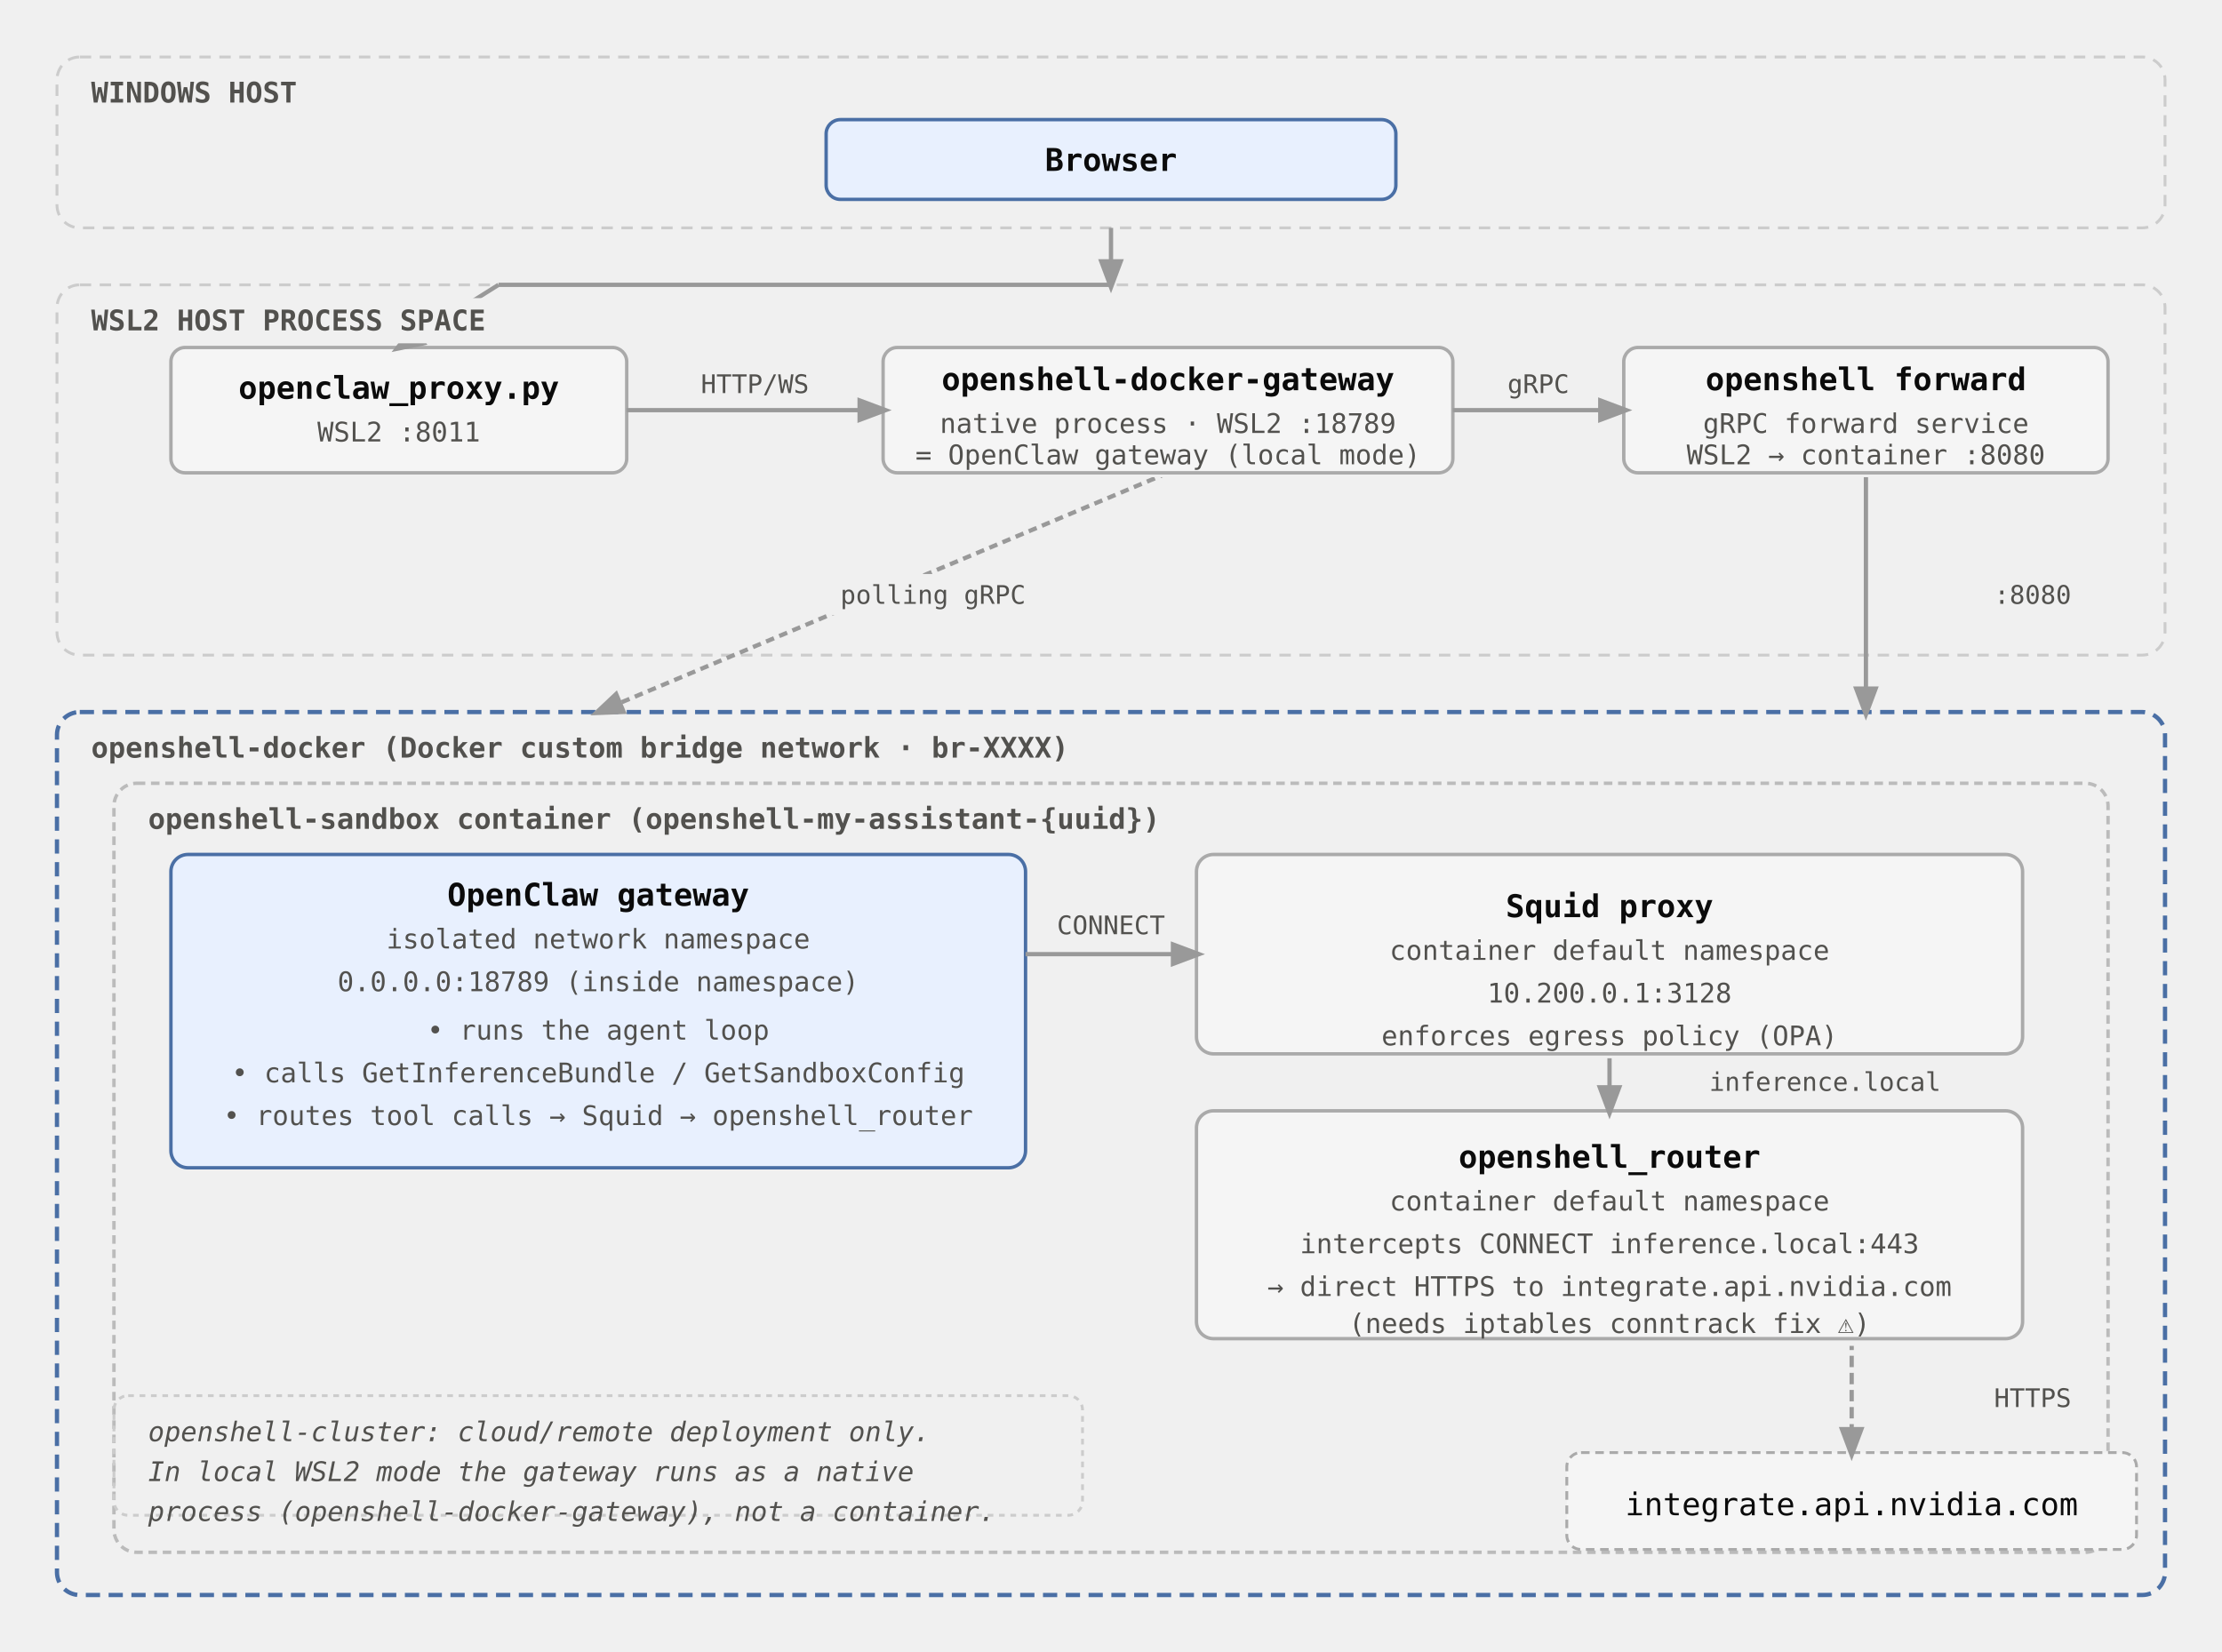
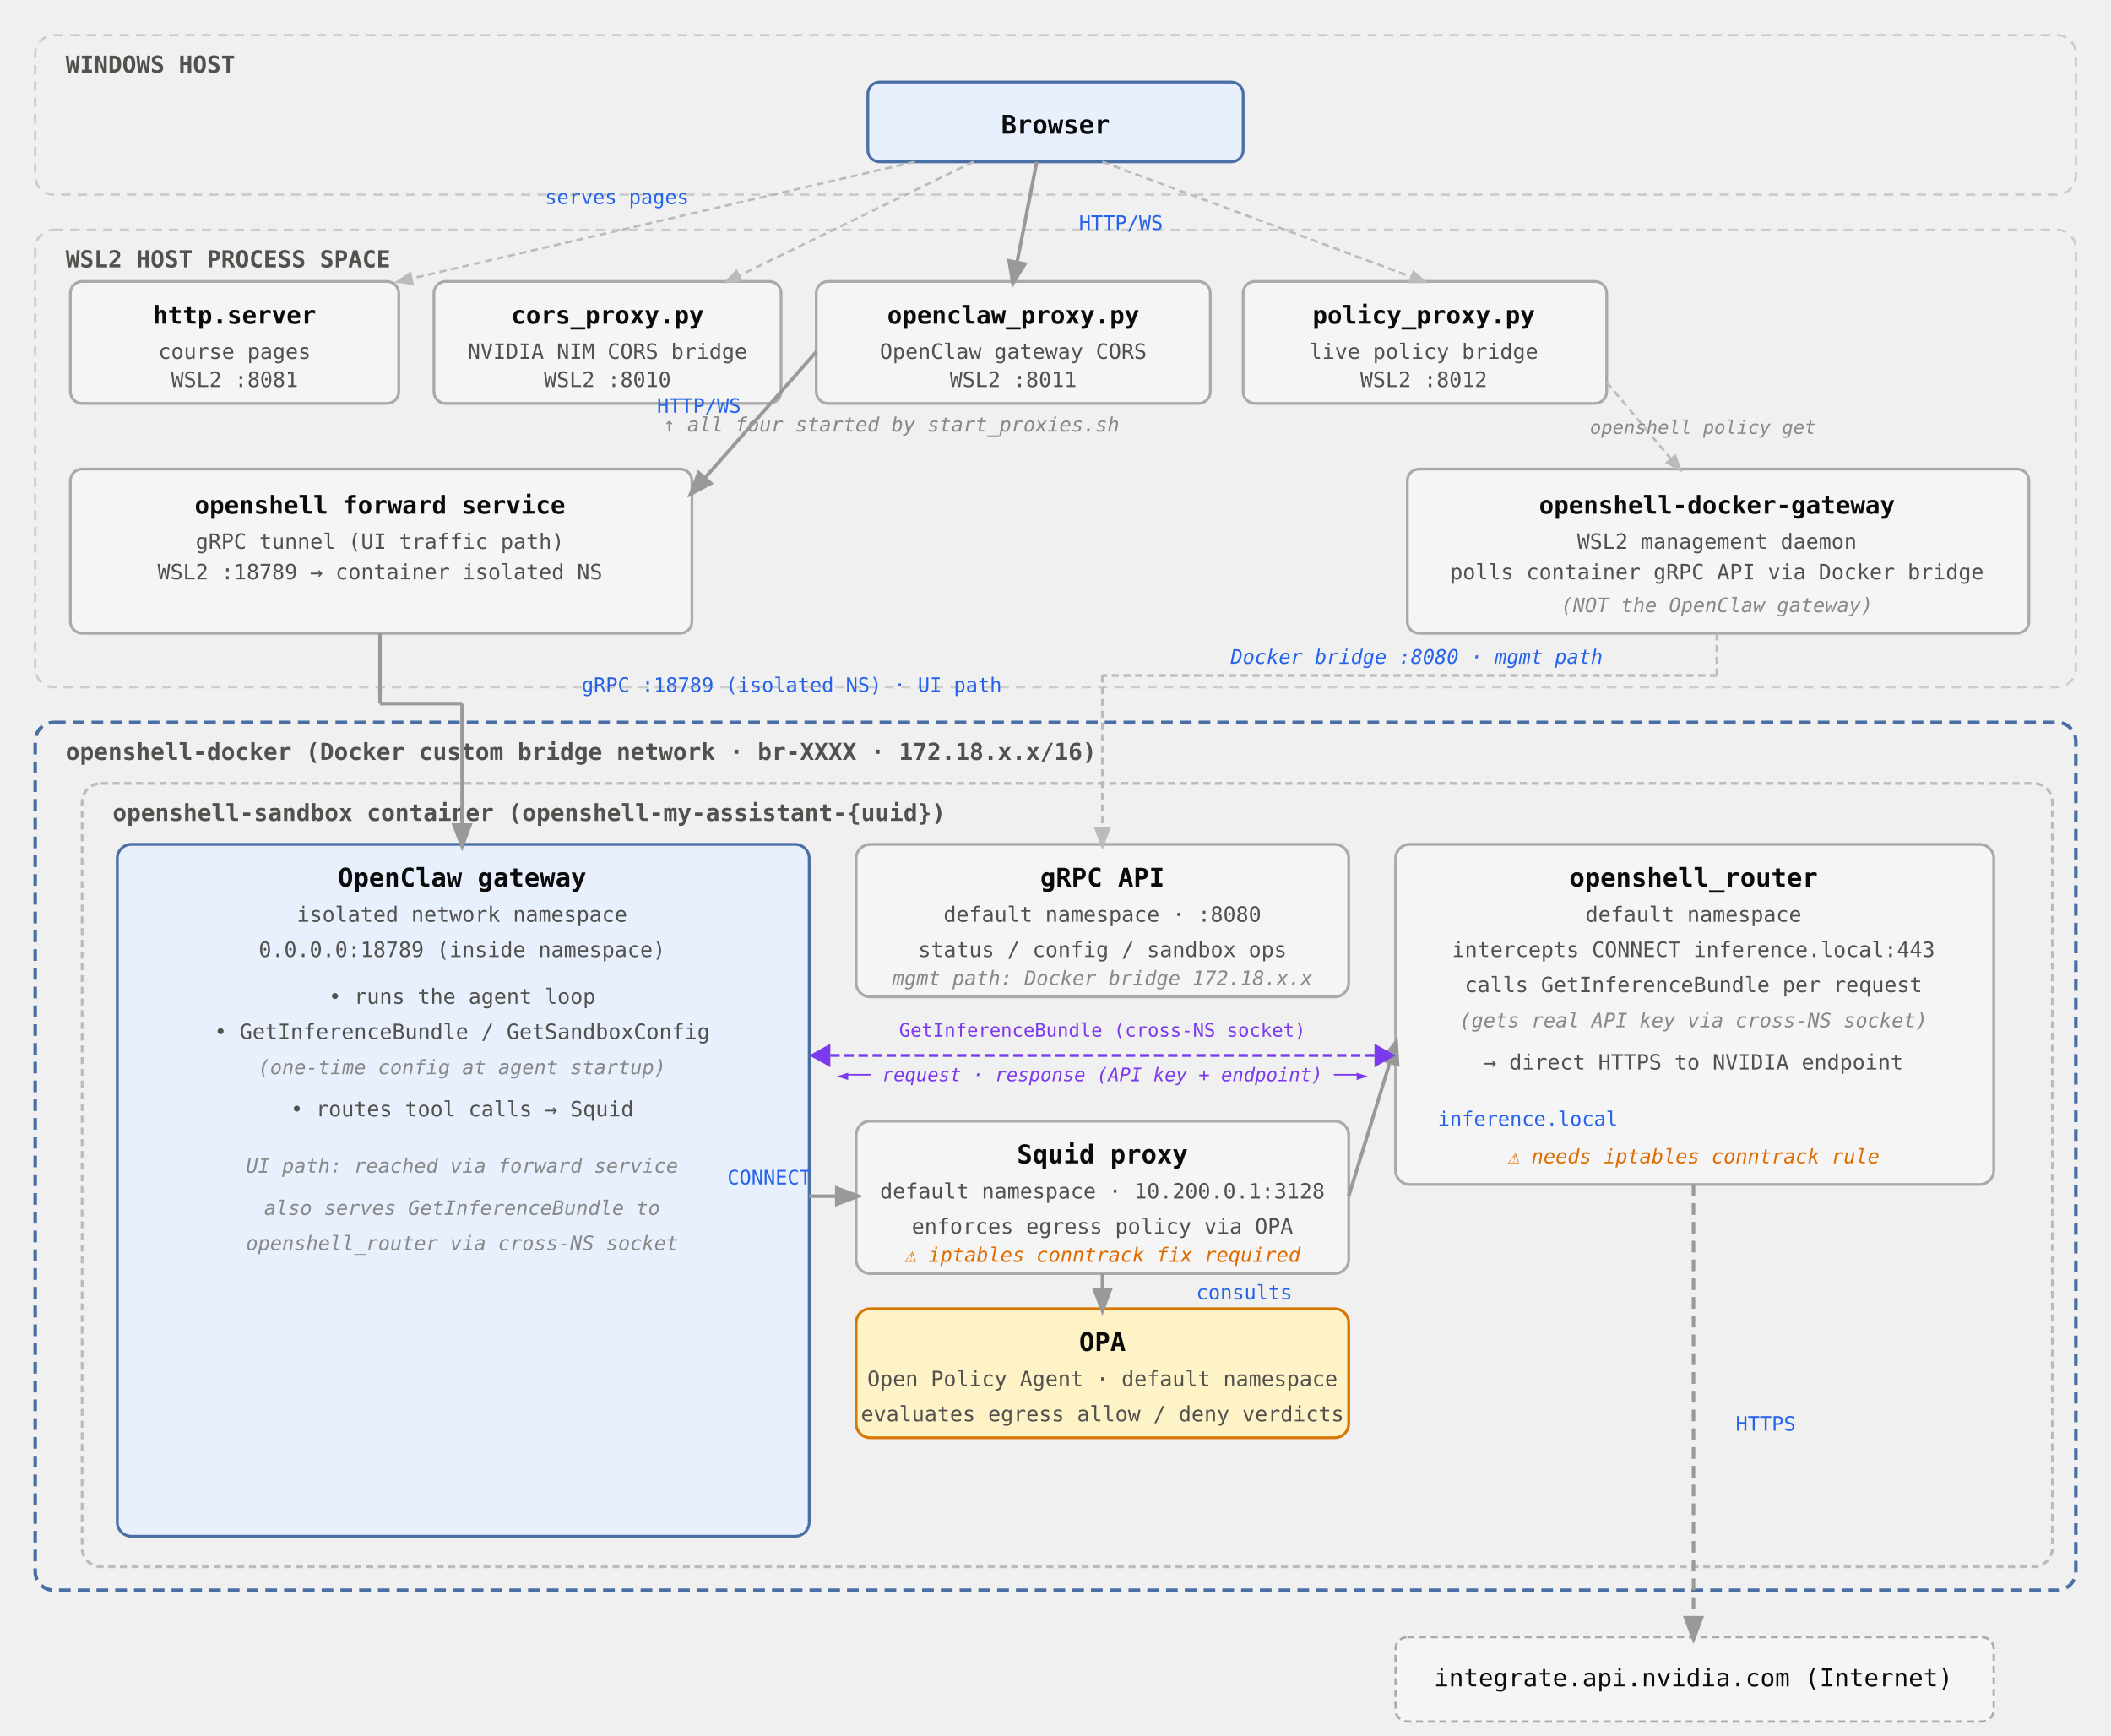
- <svg xmlns="http://www.w3.org/2000/svg" viewBox="0 0 780 580" role="img" style="">
-   <rect x="20" y="20" width="740" height="60" rx="8" fill="none" stroke="var(--border-color,#ccc)" stroke-width="1" stroke-dasharray="4,3" style="fill:none;stroke:rgb(204, 204, 204);color:rgb(11, 11, 11);stroke-width:1px;stroke-dasharray:4px, 3px;stroke-linecap:butt;stroke-linejoin:miter;opacity:1;font-family:anthropic-sans, -apple-system, BlinkMacSystemFont, &quot;Segoe UI&quot;, sans-serif;font-size:16px;font-weight:400;text-anchor:start;dominant-baseline:auto" />
-   <text x="32" y="36" style="fill:rgb(82, 81, 78);stroke:none;color:rgb(11, 11, 11);stroke-width:1px;stroke-linecap:butt;stroke-linejoin:miter;opacity:1;font-family:ui-monospace, monospace;font-size:10px;font-weight:700;text-anchor:start;dominant-baseline:auto">WINDOWS HOST</text>
-   <rect x="290" y="42" width="200" height="28" rx="5" fill="var(--accent-secondary,#e8f0fe)" stroke="var(--accent,#4a6fa5)" stroke-width="1.2" style="fill:rgb(232, 240, 254);stroke:rgb(74, 111, 165);color:rgb(11, 11, 11);stroke-width:1.2px;stroke-linecap:butt;stroke-linejoin:miter;opacity:1;font-family:anthropic-sans, -apple-system, BlinkMacSystemFont, &quot;Segoe UI&quot;, sans-serif;font-size:16px;font-weight:400;text-anchor:start;dominant-baseline:auto" />
-   <text x="390" y="60" text-anchor="middle" font-weight="bold" style="fill:rgb(11, 11, 11);stroke:none;color:rgb(11, 11, 11);stroke-width:1px;stroke-linecap:butt;stroke-linejoin:miter;opacity:1;font-family:ui-monospace, monospace;font-size:11px;font-weight:700;text-anchor:middle;dominant-baseline:auto">Browser</text>
-   <rect x="20" y="100" width="740" height="130" rx="8" fill="none" stroke="var(--border-color,#ccc)" stroke-width="1" stroke-dasharray="4,3" style="fill:none;stroke:rgb(204, 204, 204);color:rgb(11, 11, 11);stroke-width:1px;stroke-dasharray:4px, 3px;stroke-linecap:butt;stroke-linejoin:miter;opacity:1;font-family:anthropic-sans, -apple-system, BlinkMacSystemFont, &quot;Segoe UI&quot;, sans-serif;font-size:16px;font-weight:400;text-anchor:start;dominant-baseline:auto" />
-   <text x="32" y="116" style="fill:rgb(82, 81, 78);stroke:none;color:rgb(11, 11, 11);stroke-width:1px;stroke-linecap:butt;stroke-linejoin:miter;opacity:1;font-family:ui-monospace, monospace;font-size:10px;font-weight:700;text-anchor:start;dominant-baseline:auto">WSL2 HOST PROCESS SPACE</text>
-   <rect x="60" y="122" width="160" height="44" rx="5" fill="var(--surface-secondary,#f5f5f5)" stroke="var(--border-color,#aaa)" stroke-width="1.2" style="fill:rgb(245, 245, 245);stroke:rgb(170, 170, 170);color:rgb(11, 11, 11);stroke-width:1.2px;stroke-linecap:butt;stroke-linejoin:miter;opacity:1;font-family:anthropic-sans, -apple-system, BlinkMacSystemFont, &quot;Segoe UI&quot;, sans-serif;font-size:16px;font-weight:400;text-anchor:start;dominant-baseline:auto" />
-   <text x="140" y="140" text-anchor="middle" font-weight="bold" style="fill:rgb(11, 11, 11);stroke:none;color:rgb(11, 11, 11);stroke-width:1px;stroke-linecap:butt;stroke-linejoin:miter;opacity:1;font-family:ui-monospace, monospace;font-size:11px;font-weight:700;text-anchor:middle;dominant-baseline:auto">openclaw_proxy.py</text>
-   <text x="140" y="155" text-anchor="middle" style="fill:rgb(82, 81, 78);stroke:none;color:rgb(11, 11, 11);stroke-width:1px;stroke-linecap:butt;stroke-linejoin:miter;opacity:1;font-family:ui-monospace, monospace;font-size:9.5px;font-weight:400;text-anchor:middle;dominant-baseline:auto">WSL2 :8011</text>
-   <rect x="310" y="122" width="200" height="44" rx="5" fill="var(--surface-secondary,#f5f5f5)" stroke="var(--border-color,#aaa)" stroke-width="1.2" style="fill:rgb(245, 245, 245);stroke:rgb(170, 170, 170);color:rgb(11, 11, 11);stroke-width:1.2px;stroke-linecap:butt;stroke-linejoin:miter;opacity:1;font-family:anthropic-sans, -apple-system, BlinkMacSystemFont, &quot;Segoe UI&quot;, sans-serif;font-size:16px;font-weight:400;text-anchor:start;dominant-baseline:auto" />
-   <text x="410" y="137" text-anchor="middle" font-weight="bold" style="fill:rgb(11, 11, 11);stroke:none;color:rgb(11, 11, 11);stroke-width:1px;stroke-linecap:butt;stroke-linejoin:miter;opacity:1;font-family:ui-monospace, monospace;font-size:11px;font-weight:700;text-anchor:middle;dominant-baseline:auto">openshell-docker-gateway</text>
-   <text x="410" y="152" text-anchor="middle" style="fill:rgb(82, 81, 78);stroke:none;color:rgb(11, 11, 11);stroke-width:1px;stroke-linecap:butt;stroke-linejoin:miter;opacity:1;font-family:ui-monospace, monospace;font-size:9.5px;font-weight:400;text-anchor:middle;dominant-baseline:auto">native process · WSL2 :18789</text>
-   <text x="410" y="163" text-anchor="middle" style="fill:rgb(82, 81, 78);stroke:none;color:rgb(11, 11, 11);stroke-width:1px;stroke-linecap:butt;stroke-linejoin:miter;opacity:1;font-family:ui-monospace, monospace;font-size:9.5px;font-weight:400;text-anchor:middle;dominant-baseline:auto">= OpenClaw gateway (local mode)</text>
-   <rect x="570" y="122" width="170" height="44" rx="5" fill="var(--surface-secondary,#f5f5f5)" stroke="var(--border-color,#aaa)" stroke-width="1.2" style="fill:rgb(245, 245, 245);stroke:rgb(170, 170, 170);color:rgb(11, 11, 11);stroke-width:1.2px;stroke-linecap:butt;stroke-linejoin:miter;opacity:1;font-family:anthropic-sans, -apple-system, BlinkMacSystemFont, &quot;Segoe UI&quot;, sans-serif;font-size:16px;font-weight:400;text-anchor:start;dominant-baseline:auto" />
-   <text x="655" y="137" text-anchor="middle" font-weight="bold" style="fill:rgb(11, 11, 11);stroke:none;color:rgb(11, 11, 11);stroke-width:1px;stroke-linecap:butt;stroke-linejoin:miter;opacity:1;font-family:ui-monospace, monospace;font-size:11px;font-weight:700;text-anchor:middle;dominant-baseline:auto">openshell forward</text>
-   <text x="655" y="152" text-anchor="middle" style="fill:rgb(82, 81, 78);stroke:none;color:rgb(11, 11, 11);stroke-width:1px;stroke-linecap:butt;stroke-linejoin:miter;opacity:1;font-family:ui-monospace, monospace;font-size:9.5px;font-weight:400;text-anchor:middle;dominant-baseline:auto">gRPC forward service</text>
-   <text x="655" y="163" text-anchor="middle" style="fill:rgb(82, 81, 78);stroke:none;color:rgb(11, 11, 11);stroke-width:1px;stroke-linecap:butt;stroke-linejoin:miter;opacity:1;font-family:ui-monospace, monospace;font-size:9.5px;font-weight:400;text-anchor:middle;dominant-baseline:auto">WSL2 → container :8080</text>
-   <line x1="390" y1="80" x2="390" y2="100" stroke="var(--border-color,#999)" stroke-width="1.5" marker-end="url(#arr)" style="fill:rgb(0, 0, 0);stroke:rgb(153, 153, 153);color:rgb(11, 11, 11);stroke-width:1.5px;stroke-linecap:butt;stroke-linejoin:miter;opacity:1;font-family:anthropic-sans, -apple-system, BlinkMacSystemFont, &quot;Segoe UI&quot;, sans-serif;font-size:16px;font-weight:400;text-anchor:start;dominant-baseline:auto" />
-   <line x1="390" y1="100" x2="175" y2="100" stroke="var(--border-color,#999)" stroke-width="1.5" style="fill:rgb(0, 0, 0);stroke:rgb(153, 153, 153);color:rgb(11, 11, 11);stroke-width:1.5px;stroke-linecap:butt;stroke-linejoin:miter;opacity:1;font-family:anthropic-sans, -apple-system, BlinkMacSystemFont, &quot;Segoe UI&quot;, sans-serif;font-size:16px;font-weight:400;text-anchor:start;dominant-baseline:auto" />
-   <line x1="175" y1="100" x2="140" y2="122" stroke="var(--border-color,#999)" stroke-width="1.5" marker-end="url(#arr)" mask="url(#imagine-text-gaps-g4goc3)" style="fill:rgb(0, 0, 0);stroke:rgb(153, 153, 153);color:rgb(11, 11, 11);stroke-width:1.5px;stroke-linecap:butt;stroke-linejoin:miter;opacity:1;font-family:anthropic-sans, -apple-system, BlinkMacSystemFont, &quot;Segoe UI&quot;, sans-serif;font-size:16px;font-weight:400;text-anchor:start;dominant-baseline:auto" />
-   <line x1="220" y1="144" x2="310" y2="144" stroke="var(--border-color,#999)" stroke-width="1.5" marker-end="url(#arr)" style="fill:rgb(0, 0, 0);stroke:rgb(153, 153, 153);color:rgb(11, 11, 11);stroke-width:1.5px;stroke-linecap:butt;stroke-linejoin:miter;opacity:1;font-family:anthropic-sans, -apple-system, BlinkMacSystemFont, &quot;Segoe UI&quot;, sans-serif;font-size:16px;font-weight:400;text-anchor:start;dominant-baseline:auto" />
-   <text x="265" y="138" text-anchor="middle" style="fill:rgb(82, 81, 78);stroke:none;color:rgb(11, 11, 11);stroke-width:1px;stroke-linecap:butt;stroke-linejoin:miter;opacity:1;font-family:ui-monospace, monospace;font-size:9px;font-weight:400;text-anchor:middle;dominant-baseline:auto">HTTP/WS</text>
-   <line x1="510" y1="144" x2="570" y2="144" stroke="var(--border-color,#999)" stroke-width="1.5" marker-end="url(#arr)" style="fill:rgb(0, 0, 0);stroke:rgb(153, 153, 153);color:rgb(11, 11, 11);stroke-width:1.5px;stroke-linecap:butt;stroke-linejoin:miter;opacity:1;font-family:anthropic-sans, -apple-system, BlinkMacSystemFont, &quot;Segoe UI&quot;, sans-serif;font-size:16px;font-weight:400;text-anchor:start;dominant-baseline:auto" />
-   <text x="540" y="138" text-anchor="middle" style="fill:rgb(82, 81, 78);stroke:none;color:rgb(11, 11, 11);stroke-width:1px;stroke-linecap:butt;stroke-linejoin:miter;opacity:1;font-family:ui-monospace, monospace;font-size:9px;font-weight:400;text-anchor:middle;dominant-baseline:auto">gRPC</text>
-   <rect x="20" y="250" width="740" height="310" rx="8" fill="none" stroke="var(--accent,#4a6fa5)" stroke-width="1.5" stroke-dasharray="5,3" style="fill:none;stroke:rgb(74, 111, 165);color:rgb(11, 11, 11);stroke-width:1.5px;stroke-dasharray:5px, 3px;stroke-linecap:butt;stroke-linejoin:miter;opacity:1;font-family:anthropic-sans, -apple-system, BlinkMacSystemFont, &quot;Segoe UI&quot;, sans-serif;font-size:16px;font-weight:400;text-anchor:start;dominant-baseline:auto" />
-   <text x="32" y="266" fill="var(--accent,#4a6fa5)" style="fill:rgb(82, 81, 78);stroke:none;color:rgb(11, 11, 11);stroke-width:1px;stroke-linecap:butt;stroke-linejoin:miter;opacity:1;font-family:ui-monospace, monospace;font-size:10px;font-weight:700;text-anchor:start;dominant-baseline:auto">openshell-docker  (Docker custom bridge network · br-XXXX)</text>
-   <rect x="40" y="275" width="700" height="270" rx="8" fill="none" stroke="var(--border-color,#bbb)" stroke-width="1.2" stroke-dasharray="3,2" style="fill:none;stroke:rgb(187, 187, 187);color:rgb(11, 11, 11);stroke-width:1.2px;stroke-dasharray:3px, 2px;stroke-linecap:butt;stroke-linejoin:miter;opacity:1;font-family:anthropic-sans, -apple-system, BlinkMacSystemFont, &quot;Segoe UI&quot;, sans-serif;font-size:16px;font-weight:400;text-anchor:start;dominant-baseline:auto" />
-   <text x="52" y="291" style="fill:rgb(82, 81, 78);stroke:none;color:rgb(11, 11, 11);stroke-width:1px;stroke-linecap:butt;stroke-linejoin:miter;opacity:1;font-family:ui-monospace, monospace;font-size:10px;font-weight:700;text-anchor:start;dominant-baseline:auto">openshell-sandbox container  (openshell-my-assistant-{uuid})</text>
-   <rect x="60" y="300" width="300" height="110" rx="6" fill="var(--accent-secondary,#e8f0fe)" stroke="var(--accent,#4a6fa5)" stroke-width="1.2" style="fill:rgb(232, 240, 254);stroke:rgb(74, 111, 165);color:rgb(11, 11, 11);stroke-width:1.2px;stroke-linecap:butt;stroke-linejoin:miter;opacity:1;font-family:anthropic-sans, -apple-system, BlinkMacSystemFont, &quot;Segoe UI&quot;, sans-serif;font-size:16px;font-weight:400;text-anchor:start;dominant-baseline:auto" />
-   <text x="210" y="318" text-anchor="middle" font-weight="bold" style="fill:rgb(11, 11, 11);stroke:none;color:rgb(11, 11, 11);stroke-width:1px;stroke-linecap:butt;stroke-linejoin:miter;opacity:1;font-family:ui-monospace, monospace;font-size:11px;font-weight:700;text-anchor:middle;dominant-baseline:auto">OpenClaw gateway</text>
-   <text x="210" y="333" text-anchor="middle" style="fill:rgb(82, 81, 78);stroke:none;color:rgb(11, 11, 11);stroke-width:1px;stroke-linecap:butt;stroke-linejoin:miter;opacity:1;font-family:ui-monospace, monospace;font-size:9.5px;font-weight:400;text-anchor:middle;dominant-baseline:auto">isolated network namespace</text>
-   <text x="210" y="348" text-anchor="middle" style="fill:rgb(82, 81, 78);stroke:none;color:rgb(11, 11, 11);stroke-width:1px;stroke-linecap:butt;stroke-linejoin:miter;opacity:1;font-family:ui-monospace, monospace;font-size:9.5px;font-weight:400;text-anchor:middle;dominant-baseline:auto">0.0.0.0:18789 (inside namespace)</text>
-   <text x="210" y="365" text-anchor="middle" style="fill:rgb(82, 81, 78);stroke:none;color:rgb(11, 11, 11);stroke-width:1px;stroke-linecap:butt;stroke-linejoin:miter;opacity:1;font-family:ui-monospace, monospace;font-size:9.5px;font-weight:400;text-anchor:middle;dominant-baseline:auto">• runs the agent loop</text>
-   <text x="210" y="380" text-anchor="middle" style="fill:rgb(82, 81, 78);stroke:none;color:rgb(11, 11, 11);stroke-width:1px;stroke-linecap:butt;stroke-linejoin:miter;opacity:1;font-family:ui-monospace, monospace;font-size:9.5px;font-weight:400;text-anchor:middle;dominant-baseline:auto">• calls GetInferenceBundle / GetSandboxConfig</text>
-   <text x="210" y="395" text-anchor="middle" style="fill:rgb(82, 81, 78);stroke:none;color:rgb(11, 11, 11);stroke-width:1px;stroke-linecap:butt;stroke-linejoin:miter;opacity:1;font-family:ui-monospace, monospace;font-size:9.5px;font-weight:400;text-anchor:middle;dominant-baseline:auto">• routes tool calls → Squid → openshell_router</text>
-   <rect x="420" y="300" width="290" height="70" rx="6" fill="var(--surface-secondary,#f5f5f5)" stroke="var(--border-color,#aaa)" stroke-width="1.2" style="fill:rgb(245, 245, 245);stroke:rgb(170, 170, 170);color:rgb(11, 11, 11);stroke-width:1.2px;stroke-linecap:butt;stroke-linejoin:miter;opacity:1;font-family:anthropic-sans, -apple-system, BlinkMacSystemFont, &quot;Segoe UI&quot;, sans-serif;font-size:16px;font-weight:400;text-anchor:start;dominant-baseline:auto" />
-   <text x="565" y="322" text-anchor="middle" font-weight="bold" style="fill:rgb(11, 11, 11);stroke:none;color:rgb(11, 11, 11);stroke-width:1px;stroke-linecap:butt;stroke-linejoin:miter;opacity:1;font-family:ui-monospace, monospace;font-size:11px;font-weight:700;text-anchor:middle;dominant-baseline:auto">Squid proxy</text>
-   <text x="565" y="337" text-anchor="middle" style="fill:rgb(82, 81, 78);stroke:none;color:rgb(11, 11, 11);stroke-width:1px;stroke-linecap:butt;stroke-linejoin:miter;opacity:1;font-family:ui-monospace, monospace;font-size:9.5px;font-weight:400;text-anchor:middle;dominant-baseline:auto">container default namespace</text>
-   <text x="565" y="352" text-anchor="middle" style="fill:rgb(82, 81, 78);stroke:none;color:rgb(11, 11, 11);stroke-width:1px;stroke-linecap:butt;stroke-linejoin:miter;opacity:1;font-family:ui-monospace, monospace;font-size:9.5px;font-weight:400;text-anchor:middle;dominant-baseline:auto">10.200.0.1:3128</text>
-   <text x="565" y="367" text-anchor="middle" style="fill:rgb(82, 81, 78);stroke:none;color:rgb(11, 11, 11);stroke-width:1px;stroke-linecap:butt;stroke-linejoin:miter;opacity:1;font-family:ui-monospace, monospace;font-size:9.5px;font-weight:400;text-anchor:middle;dominant-baseline:auto">enforces egress policy (OPA)</text>
-   <rect x="420" y="390" width="290" height="80" rx="6" fill="var(--surface-secondary,#f5f5f5)" stroke="var(--border-color,#aaa)" stroke-width="1.2" style="fill:rgb(245, 245, 245);stroke:rgb(170, 170, 170);color:rgb(11, 11, 11);stroke-width:1.2px;stroke-linecap:butt;stroke-linejoin:miter;opacity:1;font-family:anthropic-sans, -apple-system, BlinkMacSystemFont, &quot;Segoe UI&quot;, sans-serif;font-size:16px;font-weight:400;text-anchor:start;dominant-baseline:auto" />
-   <text x="565" y="410" text-anchor="middle" font-weight="bold" style="fill:rgb(11, 11, 11);stroke:none;color:rgb(11, 11, 11);stroke-width:1px;stroke-linecap:butt;stroke-linejoin:miter;opacity:1;font-family:ui-monospace, monospace;font-size:11px;font-weight:700;text-anchor:middle;dominant-baseline:auto">openshell_router</text>
-   <text x="565" y="425" text-anchor="middle" style="fill:rgb(82, 81, 78);stroke:none;color:rgb(11, 11, 11);stroke-width:1px;stroke-linecap:butt;stroke-linejoin:miter;opacity:1;font-family:ui-monospace, monospace;font-size:9.5px;font-weight:400;text-anchor:middle;dominant-baseline:auto">container default namespace</text>
-   <text x="565" y="440" text-anchor="middle" style="fill:rgb(82, 81, 78);stroke:none;color:rgb(11, 11, 11);stroke-width:1px;stroke-linecap:butt;stroke-linejoin:miter;opacity:1;font-family:ui-monospace, monospace;font-size:9.5px;font-weight:400;text-anchor:middle;dominant-baseline:auto">intercepts CONNECT inference.local:443</text>
-   <text x="565" y="455" text-anchor="middle" style="fill:rgb(82, 81, 78);stroke:none;color:rgb(11, 11, 11);stroke-width:1px;stroke-linecap:butt;stroke-linejoin:miter;opacity:1;font-family:ui-monospace, monospace;font-size:9.5px;font-weight:400;text-anchor:middle;dominant-baseline:auto">→ direct HTTPS to integrate.api.nvidia.com</text>
-   <text x="565" y="468" text-anchor="middle" style="fill:rgb(82, 81, 78);stroke:none;color:rgb(11, 11, 11);stroke-width:1px;stroke-linecap:butt;stroke-linejoin:miter;opacity:1;font-family:ui-monospace, monospace;font-size:9.5px;font-weight:400;text-anchor:middle;dominant-baseline:auto">(needs iptables conntrack fix ⚠)</text>
-   <rect x="550" y="510" width="200" height="34" rx="5" fill="var(--surface-secondary,#f5f5f5)" stroke="var(--border-color,#aaa)" stroke-width="1" stroke-dasharray="3,2" style="fill:rgb(245, 245, 245);stroke:rgb(170, 170, 170);color:rgb(11, 11, 11);stroke-width:1px;stroke-dasharray:3px, 2px;stroke-linecap:butt;stroke-linejoin:miter;opacity:1;font-family:anthropic-sans, -apple-system, BlinkMacSystemFont, &quot;Segoe UI&quot;, sans-serif;font-size:16px;font-weight:400;text-anchor:start;dominant-baseline:auto" />
-   <text x="650" y="532" text-anchor="middle" style="fill:rgb(11, 11, 11);stroke:none;color:rgb(11, 11, 11);stroke-width:1px;stroke-linecap:butt;stroke-linejoin:miter;opacity:1;font-family:ui-monospace, monospace;font-size:11px;font-weight:400;text-anchor:middle;dominant-baseline:auto">integrate.api.nvidia.com</text>
-   <line x1="360" y1="335" x2="420" y2="335" stroke="var(--border-color,#999)" stroke-width="1.5" marker-end="url(#arr)" style="fill:rgb(0, 0, 0);stroke:rgb(153, 153, 153);color:rgb(11, 11, 11);stroke-width:1.5px;stroke-linecap:butt;stroke-linejoin:miter;opacity:1;font-family:anthropic-sans, -apple-system, BlinkMacSystemFont, &quot;Segoe UI&quot;, sans-serif;font-size:16px;font-weight:400;text-anchor:start;dominant-baseline:auto" />
-   <text x="390" y="328" text-anchor="middle" style="fill:rgb(82, 81, 78);stroke:none;color:rgb(11, 11, 11);stroke-width:1px;stroke-linecap:butt;stroke-linejoin:miter;opacity:1;font-family:ui-monospace, monospace;font-size:9px;font-weight:400;text-anchor:middle;dominant-baseline:auto">CONNECT</text>
-   <line x1="565" y1="370" x2="565" y2="390" stroke="var(--border-color,#999)" stroke-width="1.5" marker-end="url(#arr)" mask="url(#imagine-text-gaps-g4goc3)" style="fill:rgb(0, 0, 0);stroke:rgb(153, 153, 153);color:rgb(11, 11, 11);stroke-width:1.5px;stroke-linecap:butt;stroke-linejoin:miter;opacity:1;font-family:anthropic-sans, -apple-system, BlinkMacSystemFont, &quot;Segoe UI&quot;, sans-serif;font-size:16px;font-weight:400;text-anchor:start;dominant-baseline:auto" />
-   <text x="600" y="383" style="fill:rgb(82, 81, 78);stroke:none;color:rgb(11, 11, 11);stroke-width:1px;stroke-linecap:butt;stroke-linejoin:miter;opacity:1;font-family:ui-monospace, monospace;font-size:9px;font-weight:400;text-anchor:start;dominant-baseline:auto">inference.local</text>
-   <line x1="650" y1="470" x2="650" y2="510" stroke="var(--border-color,#999)" stroke-width="1.5" stroke-dasharray="4,2" marker-end="url(#arr)" mask="url(#imagine-text-gaps-g4goc3)" style="fill:rgb(0, 0, 0);stroke:rgb(153, 153, 153);color:rgb(11, 11, 11);stroke-width:1.5px;stroke-dasharray:4px, 2px;stroke-linecap:butt;stroke-linejoin:miter;opacity:1;font-family:anthropic-sans, -apple-system, BlinkMacSystemFont, &quot;Segoe UI&quot;, sans-serif;font-size:16px;font-weight:400;text-anchor:start;dominant-baseline:auto" />
-   <text x="700" y="494" style="fill:rgb(82, 81, 78);stroke:none;color:rgb(11, 11, 11);stroke-width:1px;stroke-linecap:butt;stroke-linejoin:miter;opacity:1;font-family:ui-monospace, monospace;font-size:9px;font-weight:400;text-anchor:start;dominant-baseline:auto">HTTPS</text>
-   <line x1="655" y1="166" x2="655" y2="250" stroke="var(--border-color,#999)" stroke-width="1.5" marker-end="url(#arr)" mask="url(#imagine-text-gaps-g4goc3)" style="fill:rgb(0, 0, 0);stroke:rgb(153, 153, 153);color:rgb(11, 11, 11);stroke-width:1.5px;stroke-linecap:butt;stroke-linejoin:miter;opacity:1;font-family:anthropic-sans, -apple-system, BlinkMacSystemFont, &quot;Segoe UI&quot;, sans-serif;font-size:16px;font-weight:400;text-anchor:start;dominant-baseline:auto" />
-   <text x="700" y="212" style="fill:rgb(82, 81, 78);stroke:none;color:rgb(11, 11, 11);stroke-width:1px;stroke-linecap:butt;stroke-linejoin:miter;opacity:1;font-family:ui-monospace, monospace;font-size:9px;font-weight:400;text-anchor:start;dominant-baseline:auto">:8080</text>
-   <line x1="410" y1="166" x2="210" y2="250" stroke="var(--border-color,#999)" stroke-width="1.5" stroke-dasharray="3,2" marker-end="url(#arr)" mask="url(#imagine-text-gaps-g4goc3)" style="fill:rgb(0, 0, 0);stroke:rgb(153, 153, 153);color:rgb(11, 11, 11);stroke-width:1.5px;stroke-dasharray:3px, 2px;stroke-linecap:butt;stroke-linejoin:miter;opacity:1;font-family:anthropic-sans, -apple-system, BlinkMacSystemFont, &quot;Segoe UI&quot;, sans-serif;font-size:16px;font-weight:400;text-anchor:start;dominant-baseline:auto" />
-   <text x="295" y="212" style="fill:rgb(82, 81, 78);stroke:none;color:rgb(11, 11, 11);stroke-width:1px;stroke-linecap:butt;stroke-linejoin:miter;opacity:1;font-family:ui-monospace, monospace;font-size:9px;font-weight:400;text-anchor:start;dominant-baseline:auto">polling gRPC</text>
-   <rect x="40" y="490" width="340" height="42" rx="5" fill="none" stroke="var(--border-color,#ccc)" stroke-width="1" stroke-dasharray="2,2" style="fill:none;stroke:rgb(204, 204, 204);color:rgb(11, 11, 11);stroke-width:1px;stroke-dasharray:2px, 2px;stroke-linecap:butt;stroke-linejoin:miter;opacity:1;font-family:anthropic-sans, -apple-system, BlinkMacSystemFont, &quot;Segoe UI&quot;, sans-serif;font-size:16px;font-weight:400;text-anchor:start;dominant-baseline:auto" />
-   <text x="52" y="506" font-style="italic" style="fill:rgb(82, 81, 78);stroke:none;color:rgb(11, 11, 11);stroke-width:1px;stroke-linecap:butt;stroke-linejoin:miter;opacity:1;font-family:ui-monospace, monospace;font-size:9.5px;font-weight:400;font-style:italic;text-anchor:start;dominant-baseline:auto">openshell-cluster: cloud/remote deployment only.</text>
-   <text x="52" y="520" font-style="italic" style="fill:rgb(82, 81, 78);stroke:none;color:rgb(11, 11, 11);stroke-width:1px;stroke-linecap:butt;stroke-linejoin:miter;opacity:1;font-family:ui-monospace, monospace;font-size:9.5px;font-weight:400;font-style:italic;text-anchor:start;dominant-baseline:auto">In local WSL2 mode the gateway runs as a native</text>
-   <text x="52" y="534" font-style="italic" style="fill:rgb(82, 81, 78);stroke:none;color:rgb(11, 11, 11);stroke-width:1px;stroke-linecap:butt;stroke-linejoin:miter;opacity:1;font-family:ui-monospace, monospace;font-size:9.5px;font-weight:400;font-style:italic;text-anchor:start;dominant-baseline:auto">process (openshell-docker-gateway), not a container.</text>
+ <svg xmlns="http://www.w3.org/2000/svg" viewBox="0 0 900 740" role="img">
  <defs>
    <marker id="arr" markerWidth="8" markerHeight="8" refX="6" refY="3" orient="auto">
      <path d="M0,0 L0,6 L8,3 z" fill="var(--border-color,#999)" />
    </marker>
-     <mask id="imagine-text-gaps-g4goc3" maskUnits="userSpaceOnUse">
-       <rect x="0" y="0" width="780" height="580" fill="white" />
-       <rect x="28" y="24.674" width="83.55" height="15.87" fill="black" rx="2" />
-       <rect x="364.837" y="47.826" width="50.325" height="17.141" fill="black" rx="2" />
-       <rect x="28" y="104.674" width="152.807" height="15.87" fill="black" rx="2" />
-       <rect x="84.61" y="127.826" width="111.093" height="17.141" fill="black" rx="2" />
-       <rect x="109.883" y="144.098" width="60.234" height="15.446" fill="black" rx="2" />
-       <rect x="333.447" y="124.826" width="153.414" height="17.141" fill="black" rx="2" />
-       <rect x="332.874" y="141.098" width="154.251" height="15.446" fill="black" rx="2" />
-       <rect x="325.039" y="152.098" width="169.923" height="15.446" fill="black" rx="2" />
-       <rect x="599.61" y="124.826" width="110.78" height="17.141" fill="black" rx="2" />
-       <rect x="598.766" y="141.098" width="112.469" height="15.446" fill="black" rx="2" />
-       <rect x="593.543" y="152.098" width="122.915" height="15.446" fill="black" rx="2" />
-       <rect x="243.679" y="127.522" width="42.642" height="14.598" fill="black" rx="2" />
-       <rect x="526.101" y="127.522" width="27.798" height="14.598" fill="black" rx="2" />
-       <rect x="28" y="254.674" width="366.865" height="15.87" fill="black" rx="2" />
-       <rect x="48" y="279.674" width="379.457" height="15.87" fill="black" rx="2" />
-       <rect x="157.63" y="305.826" width="105.047" height="17.141" fill="black" rx="2" />
-       <rect x="138.097" y="322.098" width="143.806" height="15.446" fill="black" rx="2" />
-       <rect x="122.429" y="337.098" width="175.142" height="15.446" fill="black" rx="2" />
-       <rect x="151.156" y="354.098" width="117.688" height="15.446" fill="black" rx="2" />
-       <rect x="88.479" y="369.098" width="243.042" height="15.446" fill="black" rx="2" />
-       <rect x="85.866" y="384.098" width="248.268" height="15.446" fill="black" rx="2" />
-       <rect x="527.746" y="309.826" width="74.817" height="17.141" fill="black" rx="2" />
-       <rect x="490.487" y="326.098" width="149.025" height="15.446" fill="black" rx="2" />
-       <rect x="521.824" y="341.098" width="86.352" height="15.446" fill="black" rx="2" />
-       <rect x="487.874" y="356.098" width="154.251" height="15.446" fill="black" rx="2" />
-       <rect x="512.63" y="397.826" width="104.739" height="17.141" fill="black" rx="2" />
-       <rect x="490.487" y="414.098" width="149.025" height="15.446" fill="black" rx="2" />
-       <rect x="461.76" y="429.098" width="206.479" height="15.446" fill="black" rx="2" />
-       <rect x="450.888" y="444.098" width="227.801" height="15.446" fill="black" rx="2" />
-       <rect x="475.948" y="457.098" width="178.103" height="15.446" fill="black" rx="2" />
-       <rect x="573.447" y="519.826" width="153.105" height="17.141" fill="black" rx="2" />
-       <rect x="368.679" y="317.522" width="42.642" height="14.598" fill="black" rx="2" />
-       <rect x="596" y="372.522" width="82.225" height="14.598" fill="black" rx="2" />
-       <rect x="696" y="483.522" width="32.746" height="14.598" fill="black" rx="2" />
-       <rect x="696" y="201.522" width="32.746" height="14.598" fill="black" rx="2" />
-       <rect x="291" y="201.522" width="67.381" height="14.598" fill="black" rx="2" />
-       <rect x="48" y="495.098" width="258.714" height="15.446" fill="black" rx="2" />
-       <rect x="48" y="509.098" width="253.487" height="15.446" fill="black" rx="2" />
-       <rect x="47.576" y="523.098" width="280.029" height="15.446" fill="black" rx="2" />
-     </mask>
+     <marker id="arr-dashed" markerWidth="8" markerHeight="8" refX="6" refY="3" orient="auto">
+       <path d="M0,0 L0,6 L8,3 z" fill="var(--border-color,#bbb)" />
+     </marker>
+     <marker id="arr-left" markerWidth="8" markerHeight="8" refX="2" refY="3" orient="auto">
+       <path d="M8,0 L8,6 L0,3 z" fill="#7c3aed" />
+     </marker>
  </defs>
+   <rect x="15" y="15" width="870" height="68" rx="8" fill="none" stroke="var(--border-color,#ccc)" stroke-width="1" stroke-dasharray="4,3" />
+   <text x="28" y="31" font-family="ui-monospace,monospace" font-size="10" font-weight="700" fill="var(--text-secondary,#52514e)">WINDOWS HOST</text>
+   <rect x="370" y="35" width="160" height="34" rx="5" fill="var(--accent-secondary,#e8f0fe)" stroke="var(--accent,#4a6fa5)" stroke-width="1.2" />
+   <text x="450" y="57" text-anchor="middle" font-family="ui-monospace,monospace" font-size="11" font-weight="700" fill="var(--text-primary,#0b0b0b)">Browser</text>
+   <rect x="15" y="98" width="870" height="195" rx="8" fill="none" stroke="var(--border-color,#ccc)" stroke-width="1" stroke-dasharray="4,3" />
+   <text x="28" y="114" font-family="ui-monospace,monospace" font-size="10" font-weight="700" fill="var(--text-secondary,#52514e)">WSL2 HOST PROCESS SPACE</text>
+   <rect x="30" y="120" width="140" height="52" rx="5" fill="var(--surface-secondary,#f5f5f5)" stroke="var(--border-color,#aaa)" stroke-width="1.2" />
+   <text x="100" y="138" text-anchor="middle" font-family="ui-monospace,monospace" font-size="10.5" font-weight="700" fill="var(--text-primary,#0b0b0b)">http.server</text>
+   <text x="100" y="153" text-anchor="middle" font-family="ui-monospace,monospace" font-size="9" fill="var(--text-secondary,#52514e)">course pages</text>
+   <text x="100" y="165" text-anchor="middle" font-family="ui-monospace,monospace" font-size="9" fill="var(--text-secondary,#52514e)">WSL2 :8081</text>
+   <rect x="185" y="120" width="148" height="52" rx="5" fill="var(--surface-secondary,#f5f5f5)" stroke="var(--border-color,#aaa)" stroke-width="1.2" />
+   <text x="259" y="138" text-anchor="middle" font-family="ui-monospace,monospace" font-size="10.5" font-weight="700" fill="var(--text-primary,#0b0b0b)">cors_proxy.py</text>
+   <text x="259" y="153" text-anchor="middle" font-family="ui-monospace,monospace" font-size="9" fill="var(--text-secondary,#52514e)">NVIDIA NIM CORS bridge</text>
+   <text x="259" y="165" text-anchor="middle" font-family="ui-monospace,monospace" font-size="9" fill="var(--text-secondary,#52514e)">WSL2 :8010</text>
+   <rect x="348" y="120" width="168" height="52" rx="5" fill="var(--surface-secondary,#f5f5f5)" stroke="var(--border-color,#aaa)" stroke-width="1.2" />
+   <text x="432" y="138" text-anchor="middle" font-family="ui-monospace,monospace" font-size="10.5" font-weight="700" fill="var(--text-primary,#0b0b0b)">openclaw_proxy.py</text>
+   <text x="432" y="153" text-anchor="middle" font-family="ui-monospace,monospace" font-size="9" fill="var(--text-secondary,#52514e)">OpenClaw gateway CORS</text>
+   <text x="432" y="165" text-anchor="middle" font-family="ui-monospace,monospace" font-size="9" fill="var(--text-secondary,#52514e)">WSL2 :8011</text>
+   <rect x="530" y="120" width="155" height="52" rx="5" fill="var(--surface-secondary,#f5f5f5)" stroke="var(--border-color,#aaa)" stroke-width="1.2" />
+   <text x="607" y="138" text-anchor="middle" font-family="ui-monospace,monospace" font-size="10.5" font-weight="700" fill="var(--text-primary,#0b0b0b)">policy_proxy.py</text>
+   <text x="607" y="153" text-anchor="middle" font-family="ui-monospace,monospace" font-size="9" fill="var(--text-secondary,#52514e)">live policy bridge</text>
+   <text x="607" y="165" text-anchor="middle" font-family="ui-monospace,monospace" font-size="9" fill="var(--text-secondary,#52514e)">WSL2 :8012</text>
+   <text x="380" y="184" text-anchor="middle" font-family="ui-monospace,monospace" font-size="8.5" font-style="italic" fill="var(--text-secondary,#888)">↑ all four started by start_proxies.sh</text>
+   <rect x="30" y="200" width="265" height="70" rx="5" fill="var(--surface-secondary,#f5f5f5)" stroke="var(--border-color,#aaa)" stroke-width="1.2" />
+   <text x="162" y="219" text-anchor="middle" font-family="ui-monospace,monospace" font-size="10.5" font-weight="700" fill="var(--text-primary,#0b0b0b)">openshell forward service</text>
+   <text x="162" y="234" text-anchor="middle" font-family="ui-monospace,monospace" font-size="9" fill="var(--text-secondary,#52514e)">gRPC tunnel (UI traffic path)</text>
+   <text x="162" y="247" text-anchor="middle" font-family="ui-monospace,monospace" font-size="9" fill="var(--text-secondary,#52514e)">WSL2 :18789 → container isolated NS</text>
+   <rect x="600" y="200" width="265" height="70" rx="5" fill="var(--surface-secondary,#f5f5f5)" stroke="var(--border-color,#aaa)" stroke-width="1.2" />
+   <text x="732" y="219" text-anchor="middle" font-family="ui-monospace,monospace" font-size="10.5" font-weight="700" fill="var(--text-primary,#0b0b0b)">openshell-docker-gateway</text>
+   <text x="732" y="234" text-anchor="middle" font-family="ui-monospace,monospace" font-size="9" fill="var(--text-secondary,#52514e)">WSL2 management daemon</text>
+   <text x="732" y="247" text-anchor="middle" font-family="ui-monospace,monospace" font-size="9" fill="var(--text-secondary,#52514e)">polls container gRPC API via Docker bridge</text>
+   <text x="732" y="261" text-anchor="middle" font-family="ui-monospace,monospace" font-size="8.5" font-style="italic" fill="var(--text-secondary,#888)">(NOT the OpenClaw gateway)</text>
+   <rect x="15" y="308" width="870" height="370" rx="8" fill="none" stroke="var(--accent,#4a6fa5)" stroke-width="1.5" stroke-dasharray="5,3" />
+   <text x="28" y="324" font-family="ui-monospace,monospace" font-size="10" font-weight="700" fill="var(--text-secondary,#52514e)">openshell-docker  (Docker custom bridge network · br-XXXX · 172.18.x.x/16)</text>
+   <rect x="35" y="334" width="840" height="334" rx="8" fill="none" stroke="var(--border-color,#bbb)" stroke-width="1.2" stroke-dasharray="3,2" />
+   <text x="48" y="350" font-family="ui-monospace,monospace" font-size="10" font-weight="700" fill="var(--text-secondary,#52514e)">openshell-sandbox container  (openshell-my-assistant-{uuid})</text>
+   <rect x="50" y="360" width="295" height="295" rx="6" fill="var(--accent-secondary,#e8f0fe)" stroke="var(--accent,#4a6fa5)" stroke-width="1.2" />
+   <text x="197" y="378" text-anchor="middle" font-family="ui-monospace,monospace" font-size="11" font-weight="700" fill="var(--text-primary,#0b0b0b)">OpenClaw gateway</text>
+   <text x="197" y="393" text-anchor="middle" font-family="ui-monospace,monospace" font-size="9" fill="var(--text-secondary,#52514e)">isolated network namespace</text>
+   <text x="197" y="408" text-anchor="middle" font-family="ui-monospace,monospace" font-size="9" fill="var(--text-secondary,#52514e)">0.0.0.0:18789  (inside namespace)</text>
+   <text x="197" y="428" text-anchor="middle" font-family="ui-monospace,monospace" font-size="9" fill="var(--text-secondary,#52514e)">• runs the agent loop</text>
+   <text x="197" y="443" text-anchor="middle" font-family="ui-monospace,monospace" font-size="9" fill="var(--text-secondary,#52514e)">• GetInferenceBundle / GetSandboxConfig</text>
+   <text x="197" y="458" text-anchor="middle" font-family="ui-monospace,monospace" font-size="8.5" font-style="italic" fill="var(--text-secondary,#888)">(one-time config at agent startup)</text>
+   <text x="197" y="476" text-anchor="middle" font-family="ui-monospace,monospace" font-size="9" fill="var(--text-secondary,#52514e)">• routes tool calls → Squid</text>
+   <text x="197" y="500" text-anchor="middle" font-family="ui-monospace,monospace" font-size="8.5" font-style="italic" fill="var(--text-secondary,#888)">UI path: reached via forward service</text>
+   <text x="197" y="518" text-anchor="middle" font-family="ui-monospace,monospace" font-size="8.5" font-style="italic" fill="var(--text-secondary,#888)">also serves GetInferenceBundle to</text>
+   <text x="197" y="533" text-anchor="middle" font-family="ui-monospace,monospace" font-size="8.5" font-style="italic" fill="var(--text-secondary,#888)">openshell_router via cross-NS socket</text>
+   <rect x="365" y="360" width="210" height="65" rx="6" fill="var(--surface-secondary,#f5f5f5)" stroke="var(--border-color,#aaa)" stroke-width="1.2" />
+   <text x="470" y="378" text-anchor="middle" font-family="ui-monospace,monospace" font-size="11" font-weight="700" fill="var(--text-primary,#0b0b0b)">gRPC API</text>
+   <text x="470" y="393" text-anchor="middle" font-family="ui-monospace,monospace" font-size="9" fill="var(--text-secondary,#52514e)">default namespace · :8080</text>
+   <text x="470" y="408" text-anchor="middle" font-family="ui-monospace,monospace" font-size="9" fill="var(--text-secondary,#52514e)">status / config / sandbox ops</text>
+   <text x="470" y="420" text-anchor="middle" font-family="ui-monospace,monospace" font-size="8.5" font-style="italic" fill="var(--text-secondary,#888)">mgmt path: Docker bridge 172.18.x.x</text>
+   <rect x="365" y="478" width="210" height="65" rx="6" fill="var(--surface-secondary,#f5f5f5)" stroke="var(--border-color,#aaa)" stroke-width="1.2" />
+   <text x="470" y="496" text-anchor="middle" font-family="ui-monospace,monospace" font-size="11" font-weight="700" fill="var(--text-primary,#0b0b0b)">Squid proxy</text>
+   <text x="470" y="511" text-anchor="middle" font-family="ui-monospace,monospace" font-size="9" fill="var(--text-secondary,#52514e)">default namespace · 10.200.0.1:3128</text>
+   <text x="470" y="526" text-anchor="middle" font-family="ui-monospace,monospace" font-size="9" fill="var(--text-secondary,#52514e)">enforces egress policy via OPA</text>
+   <text x="470" y="538" text-anchor="middle" font-family="ui-monospace,monospace" font-size="8.5" font-style="italic" fill="#e06c00">⚠ iptables conntrack fix required</text>
+   <rect x="365" y="558" width="210" height="55" rx="6" fill="#fef3c7" stroke="#d97706" stroke-width="1.2" />
+   <text x="470" y="576" text-anchor="middle" font-family="ui-monospace,monospace" font-size="11" font-weight="700" fill="var(--text-primary,#0b0b0b)">OPA</text>
+   <text x="470" y="591" text-anchor="middle" font-family="ui-monospace,monospace" font-size="9" fill="var(--text-secondary,#52514e)">Open Policy Agent · default namespace</text>
+   <text x="470" y="606" text-anchor="middle" font-family="ui-monospace,monospace" font-size="9" fill="var(--text-secondary,#52514e)">evaluates egress allow / deny verdicts</text>
+   <rect x="595" y="360" width="255" height="145" rx="6" fill="var(--surface-secondary,#f5f5f5)" stroke="var(--border-color,#aaa)" stroke-width="1.2" />
+   <text x="722" y="378" text-anchor="middle" font-family="ui-monospace,monospace" font-size="11" font-weight="700" fill="var(--text-primary,#0b0b0b)">openshell_router</text>
+   <text x="722" y="393" text-anchor="middle" font-family="ui-monospace,monospace" font-size="9" fill="var(--text-secondary,#52514e)">default namespace</text>
+   <text x="722" y="408" text-anchor="middle" font-family="ui-monospace,monospace" font-size="9" fill="var(--text-secondary,#52514e)">intercepts CONNECT inference.local:443</text>
+   <text x="722" y="423" text-anchor="middle" font-family="ui-monospace,monospace" font-size="9" fill="var(--text-secondary,#52514e)">calls GetInferenceBundle per request</text>
+   <text x="722" y="438" text-anchor="middle" font-family="ui-monospace,monospace" font-size="8.5" font-style="italic" fill="var(--text-secondary,#888)">(gets real API key via cross-NS socket)</text>
+   <text x="722" y="456" text-anchor="middle" font-family="ui-monospace,monospace" font-size="9" fill="var(--text-secondary,#52514e)">→ direct HTTPS to NVIDIA endpoint</text>
+   <text x="722" y="496" text-anchor="middle" font-family="ui-monospace,monospace" font-size="8.5" font-style="italic" fill="#e06c00">⚠ needs iptables conntrack rule</text>
+   <rect x="595" y="698" width="255" height="36" rx="5" fill="var(--surface-secondary,#f5f5f5)" stroke="var(--border-color,#aaa)" stroke-width="1" stroke-dasharray="3,2" />
+   <text x="722" y="719" text-anchor="middle" font-family="ui-monospace,monospace" font-size="10.5" fill="var(--text-primary,#0b0b0b)">integrate.api.nvidia.com  (Internet)</text>
+   <line x1="390" y1="69" x2="170" y2="120" stroke="var(--border-color,#bbb)" stroke-width="1" stroke-dasharray="3,2" marker-end="url(#arr-dashed)" />
+   <text x="263" y="87" text-anchor="middle" font-family="ui-monospace,monospace" font-size="8.5" fill="#2563eb">serves pages</text>
+   <line x1="442" y1="69" x2="432" y2="120" stroke="var(--border-color,#999)" stroke-width="1.5" marker-end="url(#arr)" />
+   <text x="460" y="98" font-family="ui-monospace,monospace" font-size="8.5" fill="#2563eb">HTTP/WS</text>
+   <line x1="415" y1="69" x2="310" y2="120" stroke="var(--border-color,#bbb)" stroke-width="1" stroke-dasharray="3,2" marker-end="url(#arr-dashed)" />
+   <line x1="470" y1="69" x2="607" y2="120" stroke="var(--border-color,#bbb)" stroke-width="1" stroke-dasharray="3,2" marker-end="url(#arr-dashed)" />
+   <line x1="348" y1="150" x2="295" y2="210" stroke="var(--border-color,#999)" stroke-width="1.5" marker-end="url(#arr)" />
+   <text x="298" y="176" text-anchor="middle" font-family="ui-monospace,monospace" font-size="8.5" fill="#2563eb">HTTP/WS</text>
+   <line x1="685" y1="163" x2="716" y2="200" stroke="var(--border-color,#bbb)" stroke-width="1" stroke-dasharray="3,2" marker-end="url(#arr-dashed)" />
+   <text x="726" y="185" text-anchor="middle" font-family="ui-monospace,monospace" font-size="8" font-style="italic" fill="var(--text-secondary,#888)">openshell policy get</text>
+   <line x1="162" y1="270" x2="162" y2="300" stroke="var(--border-color,#999)" stroke-width="1.5" />
+   <line x1="162" y1="300" x2="197" y2="300" stroke="var(--border-color,#999)" stroke-width="1.5" />
+   <line x1="197" y1="300" x2="197" y2="360" stroke="var(--border-color,#999)" stroke-width="1.5" marker-end="url(#arr)" />
+   <text x="248" y="295" font-family="ui-monospace,monospace" font-size="8.5" fill="#2563eb">gRPC :18789 (isolated NS) · UI path</text>
+   <line x1="732" y1="270" x2="732" y2="288" stroke="var(--border-color,#bbb)" stroke-width="1.2" stroke-dasharray="3,2" />
+   <line x1="732" y1="288" x2="470" y2="288" stroke="var(--border-color,#bbb)" stroke-width="1.2" stroke-dasharray="3,2" />
+   <line x1="470" y1="288" x2="470" y2="360" stroke="var(--border-color,#bbb)" stroke-width="1.2" stroke-dasharray="3,2" marker-end="url(#arr-dashed)" />
+   <text x="604" y="283" text-anchor="middle" font-family="ui-monospace,monospace" font-size="8.5" font-style="italic" fill="#2563eb">Docker bridge :8080 · mgmt path</text>
+   <line x1="345" y1="510" x2="365" y2="510" stroke="var(--border-color,#999)" stroke-width="1.5" marker-end="url(#arr)" />
+   <text x="328" y="505" text-anchor="middle" font-family="ui-monospace,monospace" font-size="8.5" fill="#2563eb">CONNECT</text>
+   <line x1="470" y1="543" x2="470" y2="558" stroke="var(--border-color,#999)" stroke-width="1.5" marker-end="url(#arr)" />
+   <text x="510" y="554" font-family="ui-monospace,monospace" font-size="8.5" fill="#2563eb">consults</text>
+   <line x1="575" y1="510" x2="595" y2="445" stroke="var(--border-color,#999)" stroke-width="1.5" marker-end="url(#arr)" />
+   <text x="613" y="480" font-family="ui-monospace,monospace" font-size="8.5" fill="#2563eb">inference.local</text>
+   <line x1="354" y1="450" x2="586" y2="450" stroke="#7c3aed" stroke-width="1.2" stroke-dasharray="4,2" />
+   <polygon points="345,450 354,445 354,455" fill="#7c3aed" />
+   <polygon points="595,450 586,445 586,455" fill="#7c3aed" />
+   <text x="470" y="442" text-anchor="middle" font-family="ui-monospace,monospace" font-size="8" fill="#7c3aed">GetInferenceBundle (cross-NS socket)</text>
+   <text x="470" y="461" text-anchor="middle" font-family="ui-monospace,monospace" font-size="8" font-style="italic" fill="#7c3aed">◄── request · response (API key + endpoint) ──►</text>
+   <line x1="722" y1="505" x2="722" y2="698" stroke="var(--border-color,#999)" stroke-width="1.5" stroke-dasharray="5,3" marker-end="url(#arr)" />
+   <text x="740" y="610" font-family="ui-monospace,monospace" font-size="8.5" fill="#2563eb">HTTPS</text>
</svg>
